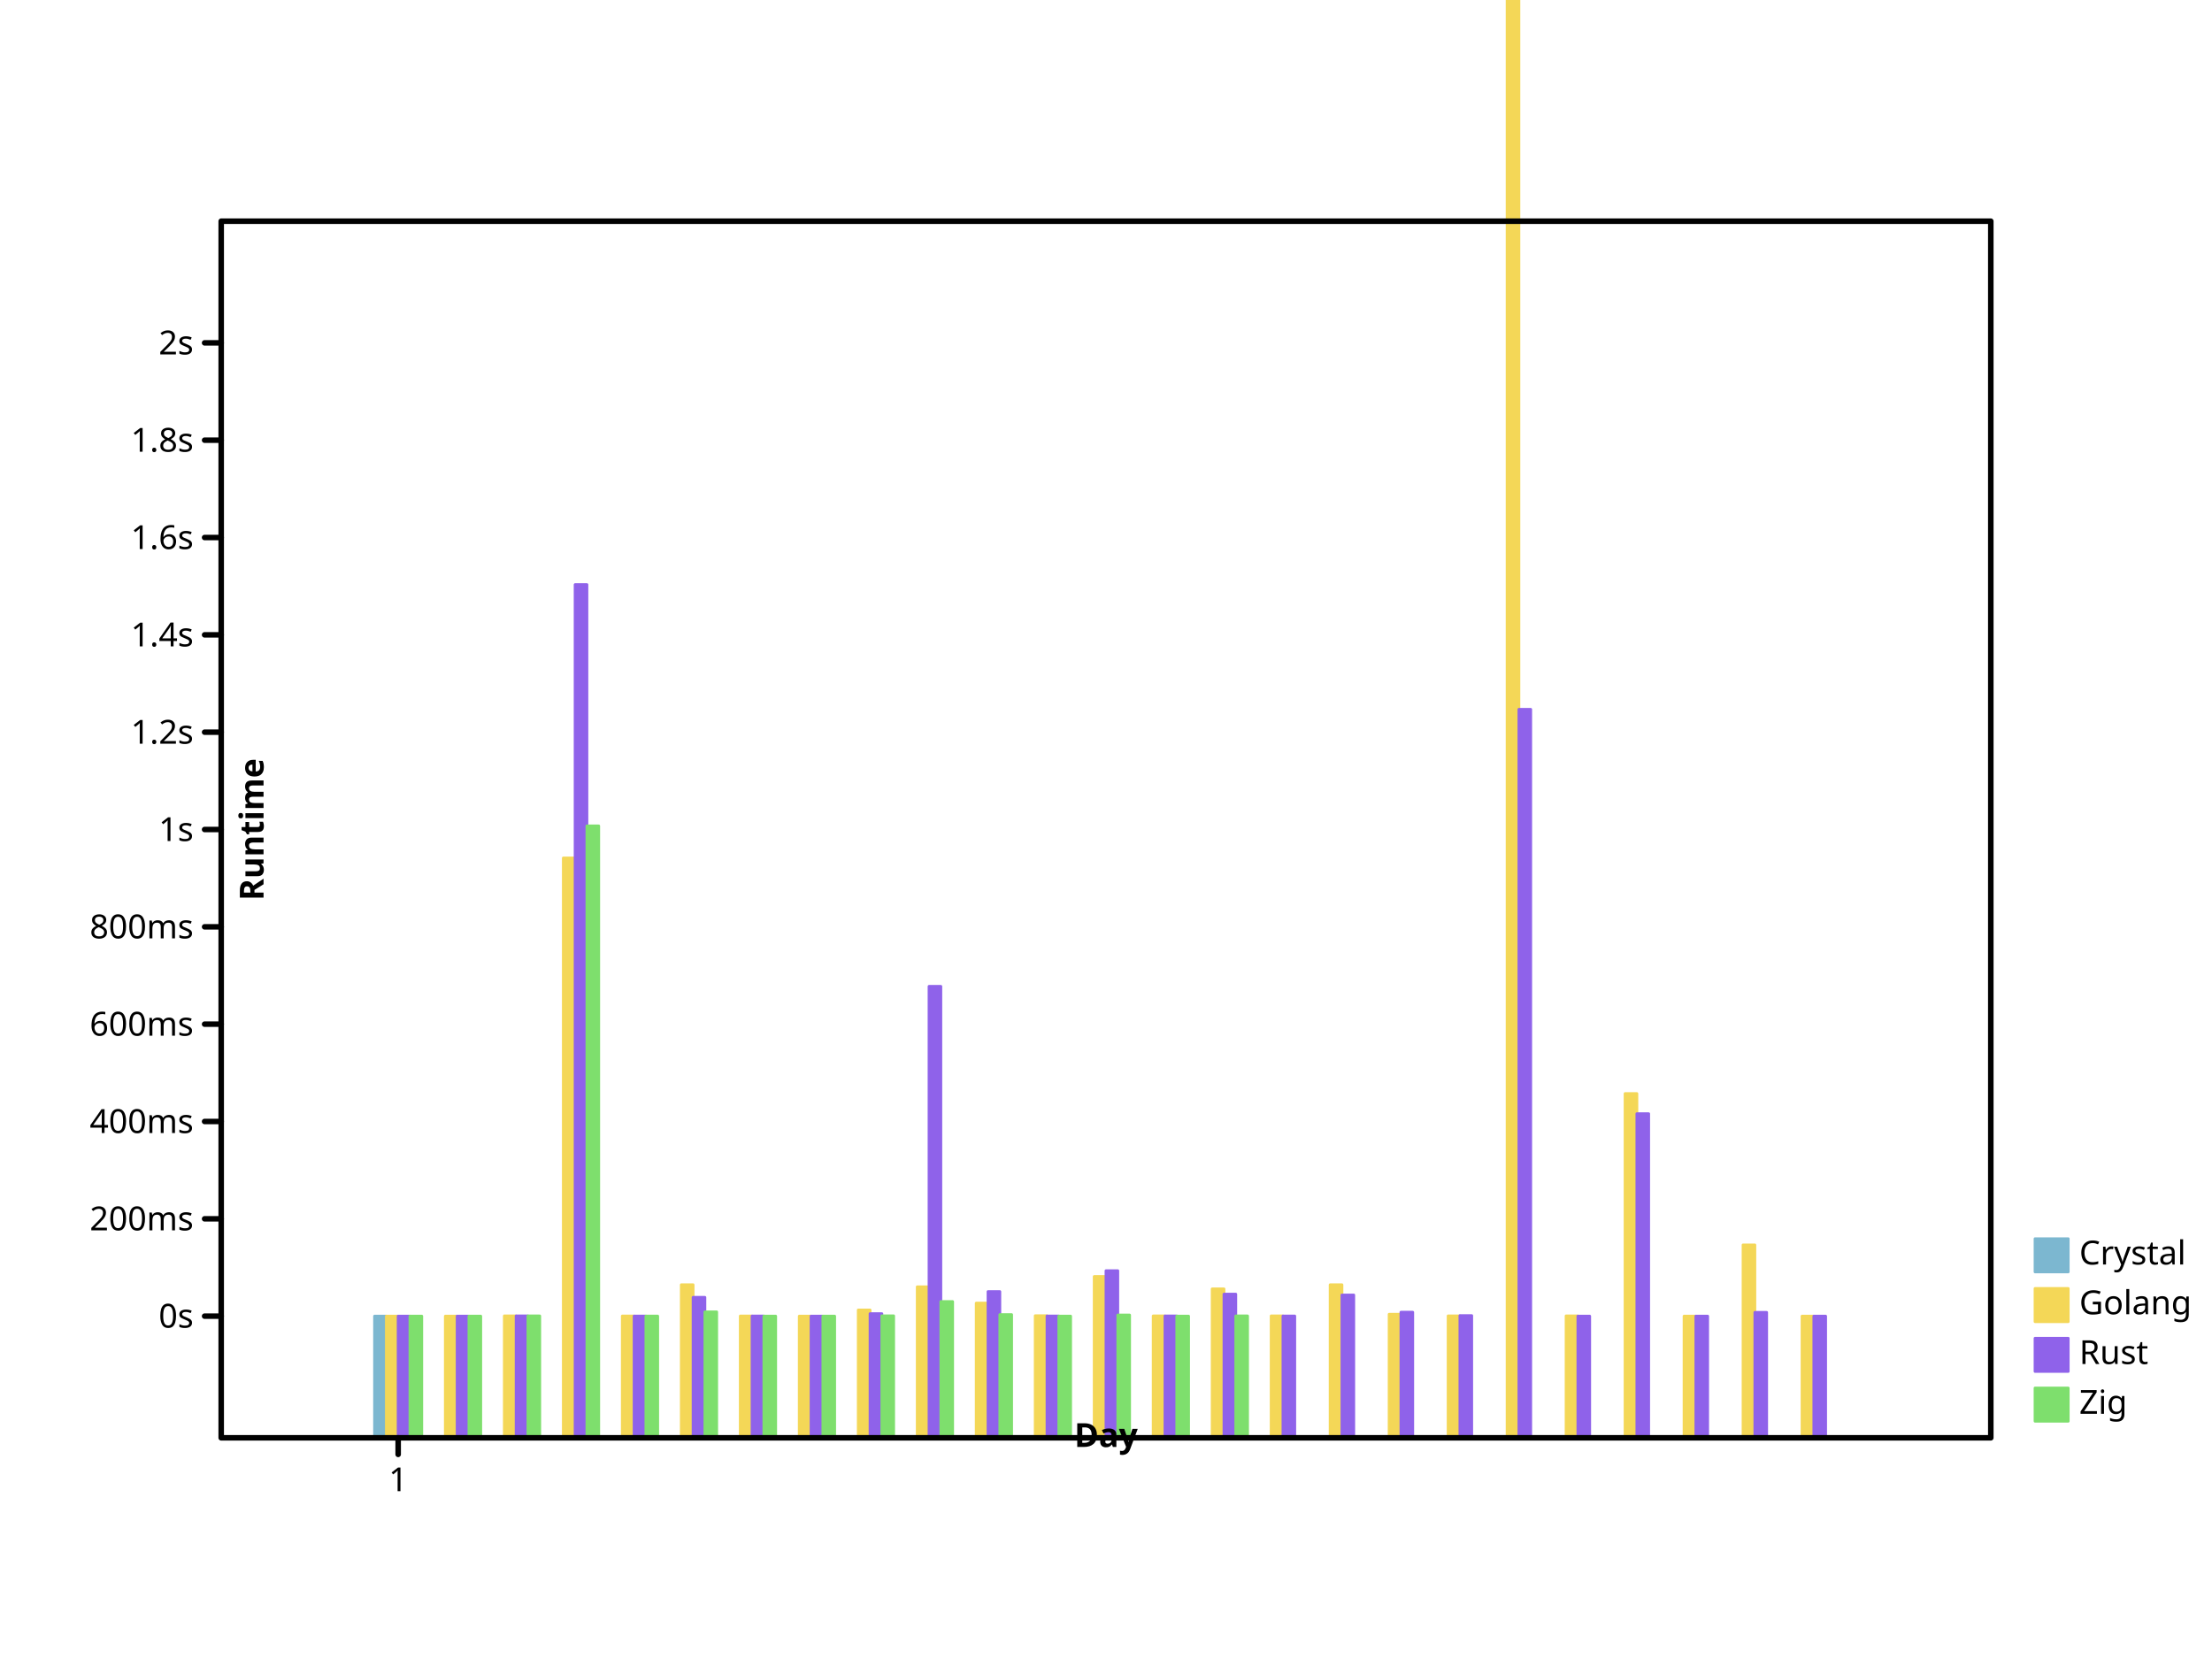
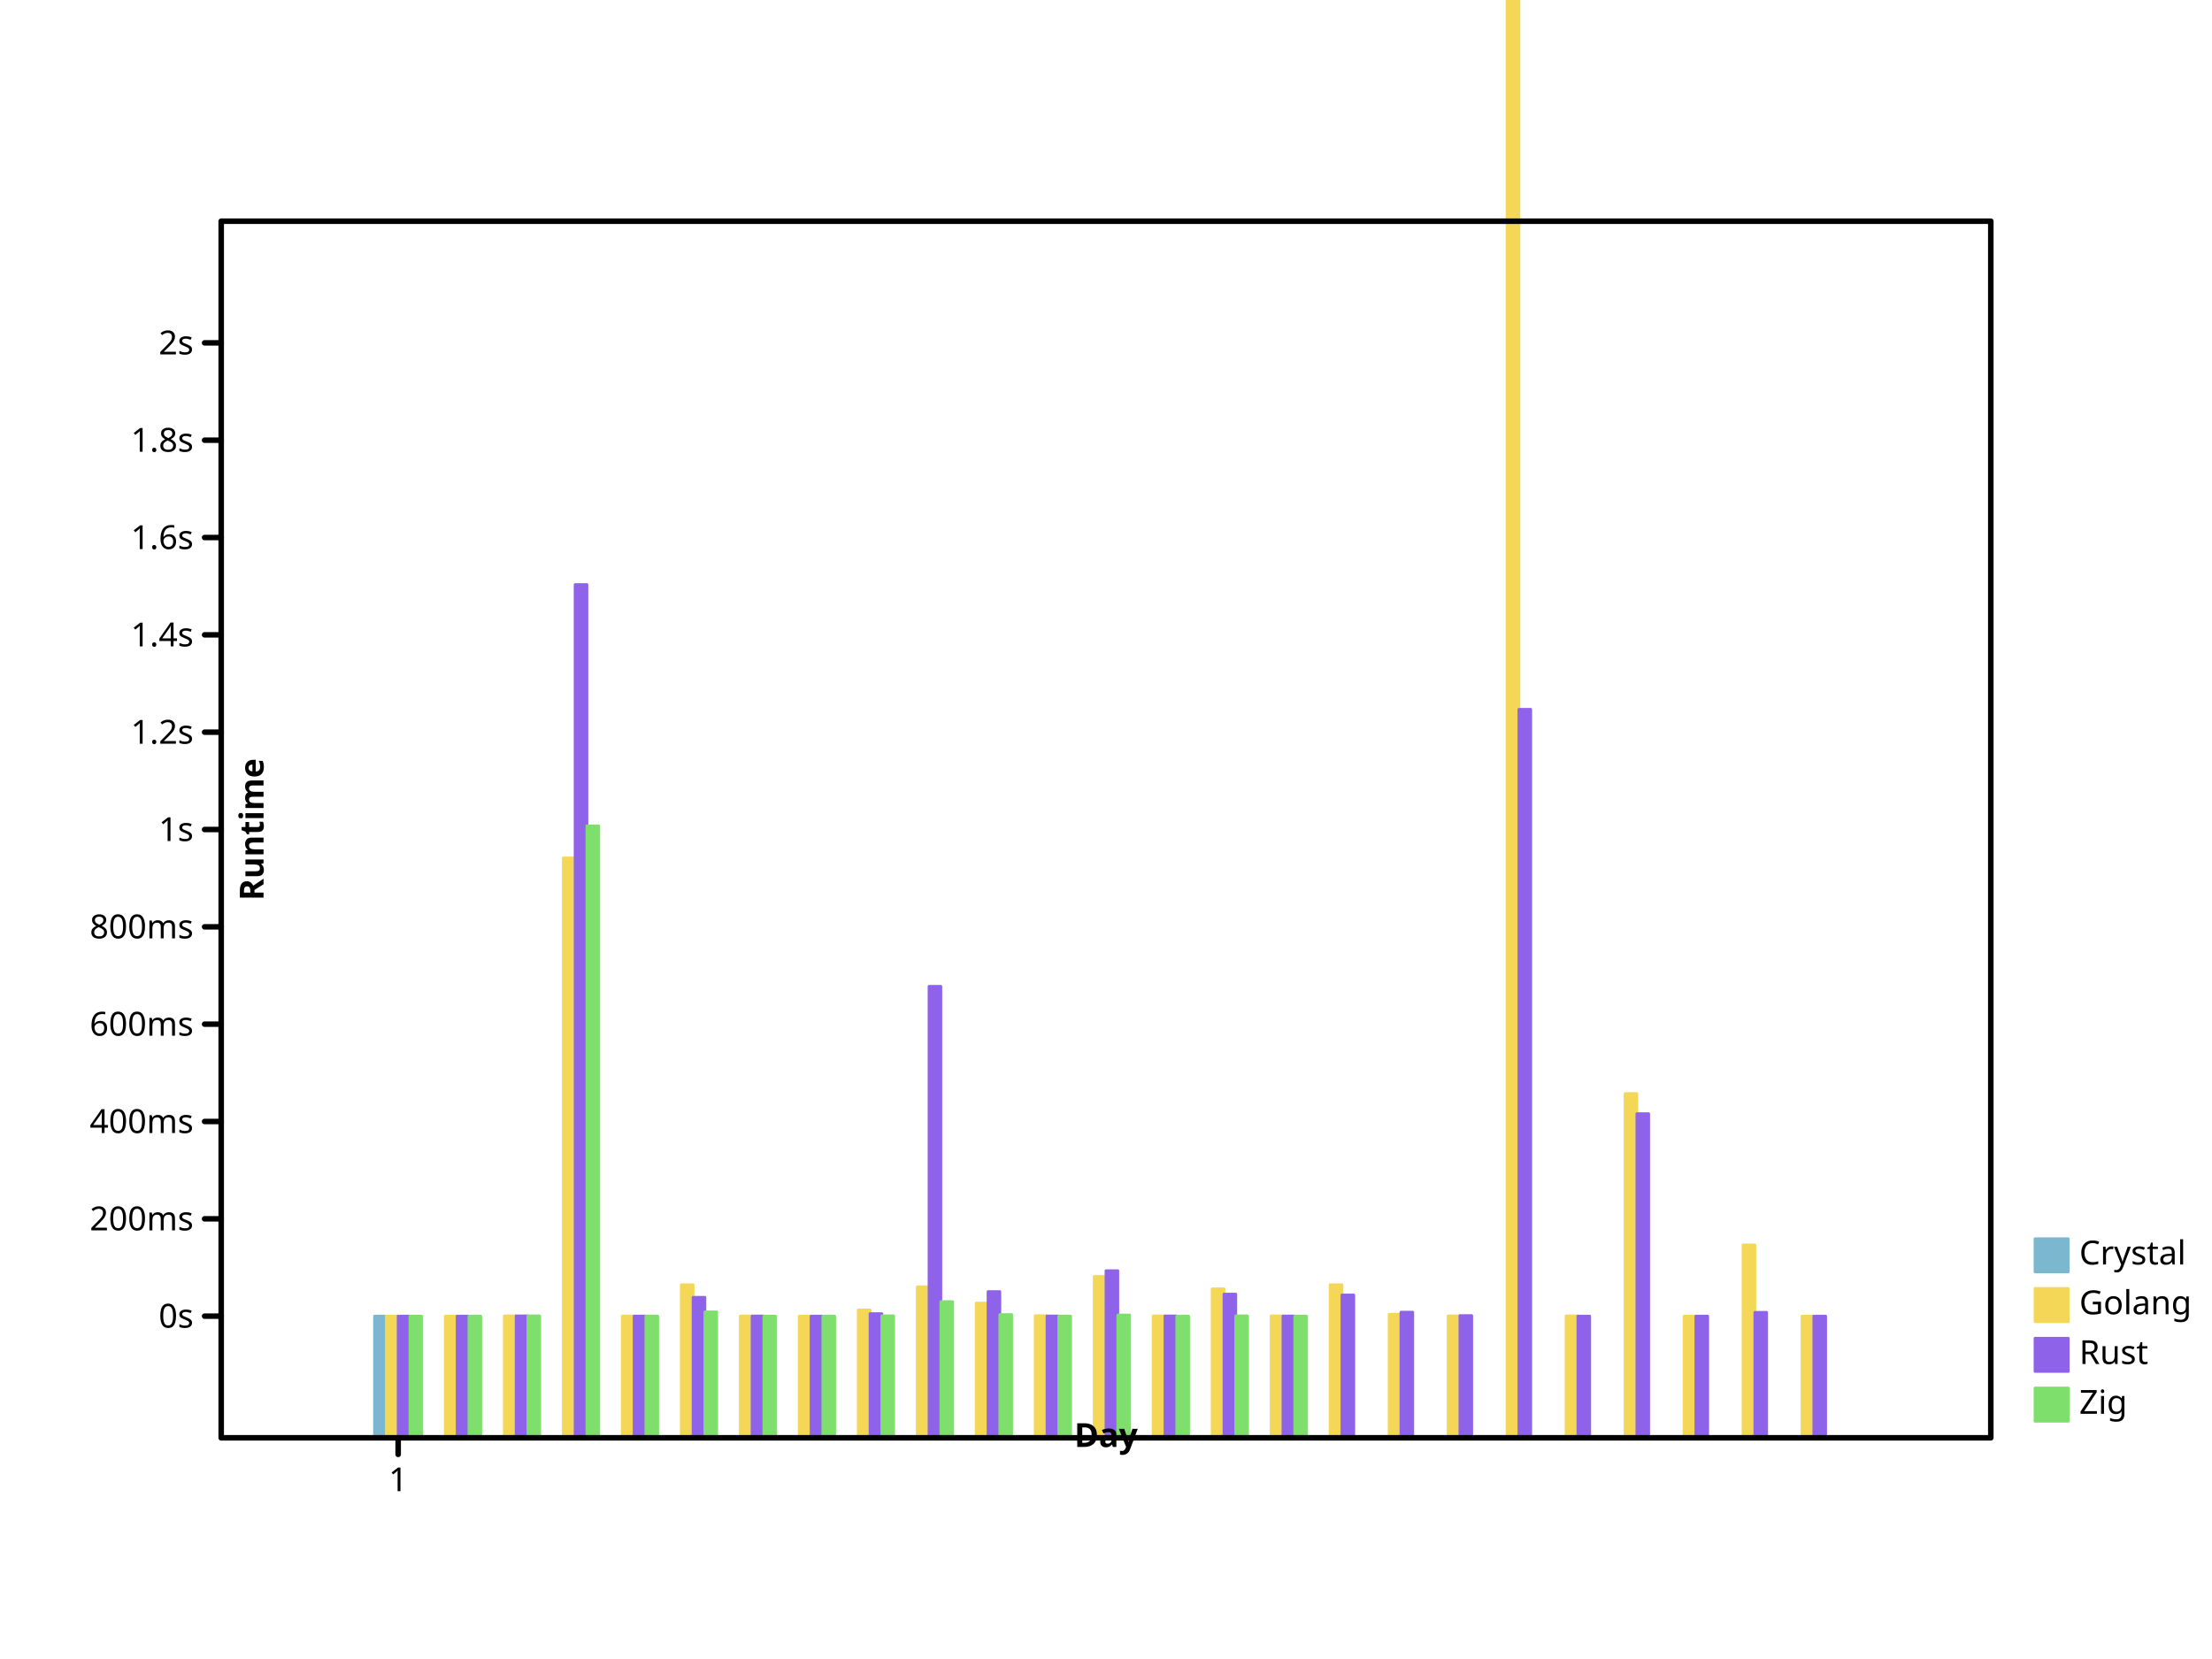
- <svg xmlns="http://www.w3.org/2000/svg" height="600" viewbox="0 0 800 600" preserveAspectRatio="xMidYMid meet" width="800">
+ <svg xmlns="http://www.w3.org/2000/svg" preserveAspectRatio="xMidYMid meet" width="800" height="600" viewbox="0 0 800 600">
  <defs>
-     <marker markerHeight="2%" id="circle" viewBox="0 0 10 10 " refX="5" refY="5" markerUnits="userSpaceOnUse" markerWidth="2%">
-       <circle cx="5" cy="5" r="3" fill="none" stroke="black" />
+     <marker id="circle" viewBox="0 0 10 10 " refX="5" refY="5" markerUnits="userSpaceOnUse" markerWidth="2%" markerHeight="2%">
+       <circle r="3" fill="none" stroke="black" cx="5" cy="5" />
    </marker>
-     <marker markerHeight="2%" id="filled-circle" viewBox="0 0 10 10 " refX="5" refY="5" markerUnits="userSpaceOnUse" markerWidth="2%">
+     <marker refY="5" markerUnits="userSpaceOnUse" markerWidth="2%" markerHeight="2%" id="filled-circle" viewBox="0 0 10 10 " refX="5">
      <circle cx="5" cy="5" r="3" fill="black" stroke="none" />
    </marker>
-     <marker refY="5" markerUnits="userSpaceOnUse" markerWidth="2%" markerHeight="2%" id="square" viewBox="0 0 10 10 " refX="5">
-       <rect x="2" y="2" width="6" height="6" fill="none" stroke="black" />
+     <marker markerHeight="2%" id="square" viewBox="0 0 10 10 " refX="5" refY="5" markerUnits="userSpaceOnUse" markerWidth="2%">
+       <rect width="6" height="6" fill="none" stroke="black" x="2" y="2" />
    </marker>
    <marker viewBox="0 0 10 10 " refX="5" refY="5" markerUnits="userSpaceOnUse" markerWidth="2%" markerHeight="2%" id="filled-square">
-       <rect width="6" height="6" fill="black" stroke="none" x="2" y="2" />
+       <rect fill="black" stroke="none" x="2" y="2" width="6" height="6" />
    </marker>
  </defs>
-   <g stroke-width="1px" stroke-linecap="round" stroke-linejoin="round" transform="translate(80 520 )scale(1 -1 )" fill="hsl(198, 47%, 65%)" stroke="hsl(198, 47%, 65%)">
-     <rect vector-effect="non-scaling-stroke" x="5.546667e+01" y="0" width="4.266667e+00" height="4.400662e+01" />
+   <g stroke-linejoin="round" transform="translate(80 520 )scale(1 -1 )" fill="hsl(198, 47%, 65%)" stroke="hsl(198, 47%, 65%)" stroke-width="1px" stroke-linecap="round">
+     <rect width="4.266667e+00" height="4.400662e+01" vector-effect="non-scaling-stroke" x="5.546667e+01" y="0" />
  </g>
  <g stroke-width="1px" stroke-linecap="round" stroke-linejoin="round" transform="translate(80 520 )scale(1 -1 )" fill="hsl(49, 88%, 65%)" stroke="hsl(49, 88%, 65%)">
-     <rect vector-effect="non-scaling-stroke" x="5.973333e+01" y="0" width="4.266667e+00" height="4.400241e+01" />
-     <rect y="0" width="4.266667e+00" height="4.400484e+01" vector-effect="non-scaling-stroke" x="8.106667e+01" />
-     <rect y="0" width="4.266667e+00" height="4.409664e+01" vector-effect="non-scaling-stroke" x="1.024000e+02" />
-     <rect vector-effect="non-scaling-stroke" x="1.237333e+02" y="0" width="4.266667e+00" height="2.097016e+02" />
-     <rect x="1.450667e+02" y="0" width="4.266667e+00" height="4.405029e+01" vector-effect="non-scaling-stroke" />
+     <rect y="0" width="4.266667e+00" height="4.400241e+01" vector-effect="non-scaling-stroke" x="5.973333e+01" />
+     <rect vector-effect="non-scaling-stroke" x="8.106667e+01" y="0" width="4.266667e+00" height="4.400484e+01" />
+     <rect vector-effect="non-scaling-stroke" x="1.024000e+02" y="0" width="4.266667e+00" height="4.409664e+01" />
+     <rect width="4.266667e+00" height="2.097016e+02" vector-effect="non-scaling-stroke" x="1.237333e+02" y="0" />
+     <rect width="4.266667e+00" height="4.405029e+01" vector-effect="non-scaling-stroke" x="1.450667e+02" y="0" />
    <rect width="4.266667e+00" height="5.535243e+01" vector-effect="non-scaling-stroke" x="1.664000e+02" y="0" />
-     <rect y="0" width="4.266667e+00" height="4.404342e+01" vector-effect="non-scaling-stroke" x="1.877333e+02" />
-     <rect vector-effect="non-scaling-stroke" x="2.090667e+02" y="0" width="4.266667e+00" height="4.400136e+01" />
-     <rect y="0" width="4.266667e+00" height="4.622952e+01" vector-effect="non-scaling-stroke" x="2.304000e+02" />
-     <rect width="4.266667e+00" height="5.460722e+01" vector-effect="non-scaling-stroke" x="2.517333e+02" y="0" />
+     <rect x="1.877333e+02" y="0" width="4.266667e+00" height="4.404342e+01" vector-effect="non-scaling-stroke" />
+     <rect height="4.400136e+01" vector-effect="non-scaling-stroke" x="2.090667e+02" y="0" width="4.266667e+00" />
+     <rect x="2.304000e+02" y="0" width="4.266667e+00" height="4.622952e+01" vector-effect="non-scaling-stroke" />
+     <rect y="0" width="4.266667e+00" height="5.460722e+01" vector-effect="non-scaling-stroke" x="2.517333e+02" />
    <rect width="4.266667e+00" height="4.871157e+01" vector-effect="non-scaling-stroke" x="2.730667e+02" y="0" />
    <rect width="4.266667e+00" height="4.415016e+01" vector-effect="non-scaling-stroke" x="2.944000e+02" y="0" />
-     <rect width="4.266667e+00" height="5.833423e+01" vector-effect="non-scaling-stroke" x="3.157333e+02" y="0" />
-     <rect height="4.407651e+01" vector-effect="non-scaling-stroke" x="3.370667e+02" y="0" width="4.266667e+00" />
-     <rect y="0" width="4.266667e+00" height="5.385255e+01" vector-effect="non-scaling-stroke" x="3.584000e+02" />
-     <rect vector-effect="non-scaling-stroke" x="3.797333e+02" y="0" width="4.266667e+00" height="4.408992e+01" />
-     <rect height="5.534909e+01" vector-effect="non-scaling-stroke" x="4.010667e+02" y="0" width="4.266667e+00" />
+     <rect vector-effect="non-scaling-stroke" x="3.157333e+02" y="0" width="4.266667e+00" height="5.833423e+01" />
+     <rect vector-effect="non-scaling-stroke" x="3.370667e+02" y="0" width="4.266667e+00" height="4.407651e+01" />
+     <rect vector-effect="non-scaling-stroke" x="3.584000e+02" y="0" width="4.266667e+00" height="5.385255e+01" />
+     <rect width="4.266667e+00" height="4.408905e+01" vector-effect="non-scaling-stroke" x="3.797333e+02" y="0" />
+     <rect width="4.266667e+00" height="5.534909e+01" vector-effect="non-scaling-stroke" x="4.010667e+02" y="0" />
    <rect vector-effect="non-scaling-stroke" x="4.224000e+02" y="0" width="4.266667e+00" height="4.468289e+01" />
-     <rect y="0" width="4.266667e+00" height="4.409594e+01" vector-effect="non-scaling-stroke" x="4.437333e+02" />
-     <rect x="4.650667e+02" y="0" width="4.266667e+00" height="6.740130e+02" vector-effect="non-scaling-stroke" />
-     <rect vector-effect="non-scaling-stroke" x="4.864000e+02" y="0" width="4.266667e+00" height="4.409445e+01" />
-     <rect width="4.266667e+00" height="1.244924e+02" vector-effect="non-scaling-stroke" x="5.077333e+02" y="0" />
-     <rect height="4.400394e+01" vector-effect="non-scaling-stroke" x="5.290667e+02" y="0" width="4.266667e+00" />
-     <rect y="0" width="4.266667e+00" height="6.975917e+01" vector-effect="non-scaling-stroke" x="5.504000e+02" />
-     <rect x="5.717333e+02" y="0" width="4.266667e+00" height="4.400157e+01" vector-effect="non-scaling-stroke" />
+     <rect vector-effect="non-scaling-stroke" x="4.437333e+02" y="0" width="4.266667e+00" height="4.409594e+01" />
+     <rect vector-effect="non-scaling-stroke" x="4.650667e+02" y="0" width="4.266667e+00" height="6.740130e+02" />
+     <rect height="4.409445e+01" vector-effect="non-scaling-stroke" x="4.864000e+02" y="0" width="4.266667e+00" />
+     <rect y="0" width="4.266667e+00" height="1.244924e+02" vector-effect="non-scaling-stroke" x="5.077333e+02" />
+     <rect vector-effect="non-scaling-stroke" x="5.290667e+02" y="0" width="4.266667e+00" height="4.400394e+01" />
+     <rect x="5.504000e+02" y="0" width="4.266667e+00" height="6.975917e+01" vector-effect="non-scaling-stroke" />
+     <rect height="4.400157e+01" vector-effect="non-scaling-stroke" x="5.717333e+02" y="0" width="4.266667e+00" />
  </g>
-   <g stroke-width="1px" stroke-linecap="round" stroke-linejoin="round" transform="translate(80 520 )scale(1 -1 )" fill="hsl(260, 76%, 65%)" stroke="hsl(260, 76%, 65%)">
-     <rect width="4.266667e+00" height="4.400227e+01" vector-effect="non-scaling-stroke" x="6.400000e+01" y="0" />
-     <rect vector-effect="non-scaling-stroke" x="8.533333e+01" y="0" width="4.266667e+00" height="4.400916e+01" />
-     <rect vector-effect="non-scaling-stroke" x="1.066667e+02" y="0" width="4.266667e+00" height="4.408215e+01" />
-     <rect y="0" width="4.266667e+00" height="3.085703e+02" vector-effect="non-scaling-stroke" x="1.280000e+02" />
-     <rect width="4.266667e+00" height="4.402440e+01" vector-effect="non-scaling-stroke" x="1.493333e+02" y="0" />
+   <g fill="hsl(260, 76%, 65%)" stroke="hsl(260, 76%, 65%)" stroke-width="1px" stroke-linecap="round" stroke-linejoin="round" transform="translate(80 520 )scale(1 -1 )">
+     <rect y="0" width="4.266667e+00" height="4.400227e+01" vector-effect="non-scaling-stroke" x="6.400000e+01" />
+     <rect height="4.400916e+01" vector-effect="non-scaling-stroke" x="8.533333e+01" y="0" width="4.266667e+00" />
+     <rect width="4.266667e+00" height="4.408215e+01" vector-effect="non-scaling-stroke" x="1.066667e+02" y="0" />
+     <rect height="3.085703e+02" vector-effect="non-scaling-stroke" x="1.280000e+02" y="0" width="4.266667e+00" />
+     <rect height="4.402440e+01" vector-effect="non-scaling-stroke" x="1.493333e+02" y="0" width="4.266667e+00" />
    <rect x="1.706667e+02" y="0" width="4.266667e+00" height="5.079964e+01" vector-effect="non-scaling-stroke" />
-     <rect vector-effect="non-scaling-stroke" x="192" y="0" width="4.266667e+00" height="4.404217e+01" />
+     <rect y="0" width="4.266667e+00" height="4.404217e+01" vector-effect="non-scaling-stroke" x="192" />
    <rect vector-effect="non-scaling-stroke" x="2.133333e+02" y="0" width="4.266667e+00" height="4.400574e+01" />
-     <rect vector-effect="non-scaling-stroke" x="2.346667e+02" y="0" width="4.266667e+00" height="4.489036e+01" />
-     <rect y="0" width="4.266667e+00" height="1.632705e+02" vector-effect="non-scaling-stroke" x="256" />
-     <rect width="4.266667e+00" height="5.288153e+01" vector-effect="non-scaling-stroke" x="2.773333e+02" y="0" />
-     <rect width="4.266667e+00" height="4.405132e+01" vector-effect="non-scaling-stroke" x="2.986667e+02" y="0" />
-     <rect width="4.266667e+00" height="6.043265e+01" vector-effect="non-scaling-stroke" x="320" y="0" />
-     <rect y="0" width="4.266667e+00" height="4.407135e+01" vector-effect="non-scaling-stroke" x="3.413333e+02" />
-     <rect x="3.626667e+02" y="0" width="4.266667e+00" height="5.195903e+01" vector-effect="non-scaling-stroke" />
-     <rect width="4.266667e+00" height="4.404799e+01" vector-effect="non-scaling-stroke" x="384" y="0" />
-     <rect y="0" width="4.266667e+00" height="5.164855e+01" vector-effect="non-scaling-stroke" x="4.053333e+02" />
+     <rect height="4.489036e+01" vector-effect="non-scaling-stroke" x="2.346667e+02" y="0" width="4.266667e+00" />
+     <rect vector-effect="non-scaling-stroke" x="256" y="0" width="4.266667e+00" height="1.632705e+02" />
+     <rect height="5.288153e+01" vector-effect="non-scaling-stroke" x="2.773333e+02" y="0" width="4.266667e+00" />
+     <rect x="2.986667e+02" y="0" width="4.266667e+00" height="4.405132e+01" vector-effect="non-scaling-stroke" />
+     <rect vector-effect="non-scaling-stroke" x="320" y="0" width="4.266667e+00" height="6.043265e+01" />
+     <rect vector-effect="non-scaling-stroke" x="3.413333e+02" y="0" width="4.266667e+00" height="4.407135e+01" />
+     <rect vector-effect="non-scaling-stroke" x="3.626667e+02" y="0" width="4.266667e+00" height="5.195903e+01" />
+     <rect x="384" y="0" width="4.266667e+00" height="4.404799e+01" vector-effect="non-scaling-stroke" />
+     <rect vector-effect="non-scaling-stroke" x="4.053333e+02" y="0" width="4.266667e+00" height="5.164855e+01" />
    <rect y="0" width="4.266667e+00" height="4.542256e+01" vector-effect="non-scaling-stroke" x="4.266667e+02" />
-     <rect y="0" width="4.266667e+00" height="4.419438e+01" vector-effect="non-scaling-stroke" x="448" />
-     <rect vector-effect="non-scaling-stroke" x="4.693333e+02" y="0" width="4.266667e+00" height="2.634562e+02" />
-     <rect height="4.400514e+01" vector-effect="non-scaling-stroke" x="4.906667e+02" y="0" width="4.266667e+00" />
-     <rect height="1.172092e+02" vector-effect="non-scaling-stroke" x="512" y="0" width="4.266667e+00" />
+     <rect x="448" y="0" width="4.266667e+00" height="4.419438e+01" vector-effect="non-scaling-stroke" />
+     <rect height="2.634562e+02" vector-effect="non-scaling-stroke" x="4.693333e+02" y="0" width="4.266667e+00" />
+     <rect vector-effect="non-scaling-stroke" x="4.906667e+02" y="0" width="4.266667e+00" height="4.400514e+01" />
+     <rect x="512" y="0" width="4.266667e+00" height="1.172092e+02" vector-effect="non-scaling-stroke" />
    <rect y="0" width="4.266667e+00" height="4.400162e+01" vector-effect="non-scaling-stroke" x="5.333333e+02" />
    <rect vector-effect="non-scaling-stroke" x="5.546667e+02" y="0" width="4.266667e+00" height="4.535789e+01" />
-     <rect y="0" width="4.266667e+00" height="4.400004e+01" vector-effect="non-scaling-stroke" x="576" />
+     <rect width="4.266667e+00" height="4.400004e+01" vector-effect="non-scaling-stroke" x="576" y="0" />
  </g>
  <g stroke-linejoin="round" transform="translate(80 520 )scale(1 -1 )" fill="hsl(111, 64%, 65%)" stroke="hsl(111, 64%, 65%)" stroke-width="1px" stroke-linecap="round">
-     <rect vector-effect="non-scaling-stroke" x="6.826667e+01" y="0" width="4.266667e+00" height="4.400095e+01" />
-     <rect y="0" width="4.266667e+00" height="4.400076e+01" vector-effect="non-scaling-stroke" x="8.960000e+01" />
-     <rect vector-effect="non-scaling-stroke" x="1.109333e+02" y="0" width="4.266667e+00" height="4.408312e+01" />
-     <rect width="4.266667e+00" height="2.212965e+02" vector-effect="non-scaling-stroke" x="1.322667e+02" y="0" />
-     <rect x="1.536000e+02" y="0" width="4.266667e+00" height="4.401941e+01" vector-effect="non-scaling-stroke" />
-     <rect vector-effect="non-scaling-stroke" x="1.749333e+02" y="0" width="4.266667e+00" height="4.554144e+01" />
-     <rect height="4.400657e+01" vector-effect="non-scaling-stroke" x="1.962667e+02" y="0" width="4.266667e+00" />
-     <rect vector-effect="non-scaling-stroke" x="2.176000e+02" y="0" width="4.266667e+00" height="4.400066e+01" />
-     <rect width="4.266667e+00" height="4.411379e+01" vector-effect="non-scaling-stroke" x="2.389333e+02" y="0" />
-     <rect height="4.926944e+01" vector-effect="non-scaling-stroke" x="2.602667e+02" y="0" width="4.266667e+00" />
-     <rect vector-effect="non-scaling-stroke" x="2.816000e+02" y="0" width="4.266667e+00" height="4.456142e+01" />
-     <rect vector-effect="non-scaling-stroke" x="3.029333e+02" y="0" width="4.266667e+00" height="4.401033e+01" />
-     <rect x="3.242667e+02" y="0" width="4.266667e+00" height="4.440656e+01" vector-effect="non-scaling-stroke" />
-     <rect x="3.456000e+02" y="0" width="4.266667e+00" height="4.400732e+01" vector-effect="non-scaling-stroke" />
-     <rect x="3.669333e+02" y="0" width="4.266667e+00" height="4.407594e+01" vector-effect="non-scaling-stroke" />
+     <rect x="6.826667e+01" y="0" width="4.266667e+00" height="4.400095e+01" vector-effect="non-scaling-stroke" />
+     <rect width="4.266667e+00" height="4.400076e+01" vector-effect="non-scaling-stroke" x="8.960000e+01" y="0" />
+     <rect x="1.109333e+02" y="0" width="4.266667e+00" height="4.408312e+01" vector-effect="non-scaling-stroke" />
+     <rect height="2.212965e+02" vector-effect="non-scaling-stroke" x="1.322667e+02" y="0" width="4.266667e+00" />
+     <rect y="0" width="4.266667e+00" height="4.401941e+01" vector-effect="non-scaling-stroke" x="1.536000e+02" />
+     <rect vector-effect="non-scaling-stroke" x="1.749333e+02" y="0" width="4.266667e+00" height="4.553963e+01" />
+     <rect vector-effect="non-scaling-stroke" x="1.962667e+02" y="0" width="4.266667e+00" height="4.400657e+01" />
+     <rect x="2.176000e+02" y="0" width="4.266667e+00" height="4.400066e+01" vector-effect="non-scaling-stroke" />
+     <rect vector-effect="non-scaling-stroke" x="2.389333e+02" y="0" width="4.266667e+00" height="4.411379e+01" />
+     <rect vector-effect="non-scaling-stroke" x="2.602667e+02" y="0" width="4.266667e+00" height="4.923954e+01" />
+     <rect y="0" width="4.266667e+00" height="4.456142e+01" vector-effect="non-scaling-stroke" x="2.816000e+02" />
+     <rect y="0" width="4.266667e+00" height="4.401033e+01" vector-effect="non-scaling-stroke" x="3.029333e+02" />
+     <rect vector-effect="non-scaling-stroke" x="3.242667e+02" y="0" width="4.266667e+00" height="4.440656e+01" />
+     <rect width="4.266667e+00" height="4.400732e+01" vector-effect="non-scaling-stroke" x="3.456000e+02" y="0" />
+     <rect y="0" width="4.266667e+00" height="4.407594e+01" vector-effect="non-scaling-stroke" x="3.669333e+02" />
+     <rect width="4.266667e+00" height="4.400139e+01" vector-effect="non-scaling-stroke" x="3.882667e+02" y="0" />
  </g>
-   <g fill="hsl(198, 47%, 65%)" font-weight="normal" stroke-width="1px" font-family="sans-serif" dominant-baseline="hanging" stroke="hsl(198, 47%, 65%)" stroke-linecap="round" font-size="12px" font-style="normal" text-anchor="start" stroke-linejoin="round">
-     <rect width="12" height="12" vector-effect="non-scaling-stroke" x="736" y="448" />
+   <g stroke="hsl(198, 47%, 65%)" stroke-linecap="round" font-family="sans-serif" font-size="12px" fill="hsl(198, 47%, 65%)" stroke-linejoin="round" font-weight="normal" text-anchor="start" dominant-baseline="hanging" stroke-width="1px" font-style="normal">
+     <rect x="736" y="448" width="12" height="12" vector-effect="non-scaling-stroke" />
    <g stroke="black" fill="black">
-       <text vector-effect="non-scaling-stroke" x="752" y="448" dominant-baseline="hanging" stroke="none">Crystal</text>
+       <text stroke="none" vector-effect="non-scaling-stroke" x="752" y="448" dominant-baseline="hanging">Crystal</text>
    </g>
-     <g stroke-width="1px" stroke="hsl(49, 88%, 65%)" font-size="12px" font-weight="normal" text-anchor="start" fill="hsl(49, 88%, 65%)" stroke-linecap="round" stroke-linejoin="round" font-family="sans-serif" dominant-baseline="hanging" font-style="normal">
+     <g text-anchor="start" stroke="hsl(49, 88%, 65%)" stroke-width="1px" stroke-linecap="round" font-size="12px" font-weight="normal" stroke-linejoin="round" font-style="normal" dominant-baseline="hanging" font-family="sans-serif" fill="hsl(49, 88%, 65%)">
      <rect vector-effect="non-scaling-stroke" x="736" y="466" width="12" height="12" />
      <g stroke="black" fill="black">
-         <text stroke="none" vector-effect="non-scaling-stroke" x="752" y="466" dominant-baseline="hanging">Golang</text>
+         <text vector-effect="non-scaling-stroke" x="752" y="466" dominant-baseline="hanging" stroke="none">Golang</text>
      </g>
-       <g text-anchor="start" fill="hsl(260, 76%, 65%)" font-style="normal" stroke-width="1px" dominant-baseline="hanging" font-weight="normal" stroke="hsl(260, 76%, 65%)" stroke-linecap="round" font-size="12px" stroke-linejoin="round" font-family="sans-serif">
-         <rect y="484" width="12" height="12" vector-effect="non-scaling-stroke" x="736" />
-         <g fill="black" stroke="black">
+       <g text-anchor="start" stroke="hsl(260, 76%, 65%)" font-weight="normal" fill="hsl(260, 76%, 65%)" font-style="normal" dominant-baseline="hanging" stroke-width="1px" stroke-linecap="round" font-family="sans-serif" font-size="12px" stroke-linejoin="round">
+         <rect width="12" height="12" vector-effect="non-scaling-stroke" x="736" y="484" />
+         <g stroke="black" fill="black">
          <text stroke="none" vector-effect="non-scaling-stroke" x="752" y="484" dominant-baseline="hanging">Rust</text>
        </g>
-         <g fill="hsl(111, 64%, 65%)" stroke="hsl(111, 64%, 65%)" stroke-linecap="round" stroke-linejoin="round" font-family="sans-serif" dominant-baseline="hanging" font-weight="normal" text-anchor="start" font-size="12px" font-style="normal" stroke-width="1px">
+         <g font-family="sans-serif" font-size="12px" stroke-linejoin="round" fill="hsl(111, 64%, 65%)" font-style="normal" font-weight="normal" text-anchor="start" stroke="hsl(111, 64%, 65%)" stroke-width="1px" stroke-linecap="round" dominant-baseline="hanging">
          <rect height="12" vector-effect="non-scaling-stroke" x="736" y="502" width="12" />
-           <g fill="black" stroke="black">
-             <text stroke="none" vector-effect="non-scaling-stroke" x="752" y="502" dominant-baseline="hanging">Zig</text>
-             <g stroke-width="2px" font-family="sans-serif" font-size="12px" font-style="normal" font-weight="normal" text-anchor="start" stroke-linecap="round" dominant-baseline="hanging" fill="none" stroke-linejoin="round">
+           <g stroke="black" fill="black">
+             <text y="502" dominant-baseline="hanging" stroke="none" vector-effect="non-scaling-stroke" x="752">Zig</text>
+             <g dominant-baseline="hanging" font-weight="normal" fill="none" font-style="normal" font-family="sans-serif" font-size="12px" text-anchor="start" stroke-linejoin="round" stroke-width="2px" stroke-linecap="round">
              <rect y="80" width="640" height="440" vector-effect="non-scaling-stroke" x="80" />
            </g>
-             <g stroke-width="2px" stroke-linejoin="round" dominant-baseline="hanging" font-style="normal" text-anchor="start" fill="none" stroke="black" transform="translate(80 520 )scale(1 -1 )" font-size="12px" stroke-linecap="round" font-weight="normal" font-family="sans-serif">
-               <path d="M64,0 L64,-6 " vector-effect="non-scaling-stroke" />
+             <g stroke-width="2px" dominant-baseline="hanging" stroke-linejoin="round" font-style="normal" font-family="sans-serif" font-weight="normal" text-anchor="start" transform="translate(80 520 )scale(1 -1 )" fill="none" font-size="12px" stroke="black" stroke-linecap="round">
+               <path vector-effect="non-scaling-stroke" d="M64,0 L64,-6 " />
            </g>
-             <g font-weight="normal" text-anchor="middle" stroke-width="2px" stroke-linejoin="round" font-family="sans-serif" dominant-baseline="hanging" fill="black" stroke="black" transform="translate(80 520 )scale(1 1 )" stroke-linecap="round" font-size="12px" font-style="normal">
-               <text stroke="none" vector-effect="non-scaling-stroke" x="64" y="10" dominant-baseline="hanging">1</text>
+             <g stroke-width="2px" stroke-linecap="round" font-family="sans-serif" font-size="12px" font-weight="normal" stroke-linejoin="round" font-style="normal" stroke="black" transform="translate(80 520 )scale(1 1 )" fill="black" dominant-baseline="hanging" text-anchor="middle">
+               <text x="64" y="10" dominant-baseline="hanging" stroke="none" vector-effect="non-scaling-stroke">1</text>
            </g>
-             <g font-family="sans-serif" stroke-linejoin="round" stroke-linecap="round" font-size="12px" text-anchor="middle" fill="black" stroke="black" dominant-baseline="baseline" transform="translate(80 520 )scale(1 1 )rotate(0 0 0 )" stroke-width="2px" font-style="normal" font-weight="bold">
-               <text dominant-baseline="baseline" stroke="none" vector-effect="non-scaling-stroke" x="320" y="-6">Day</text>
+             <g font-size="12px" fill="black" font-style="normal" transform="translate(80 520 )scale(1 1 )rotate(0 0 0 )" stroke-width="2px" stroke-linecap="round" font-family="sans-serif" dominant-baseline="baseline" stroke="black" font-weight="bold" text-anchor="middle" stroke-linejoin="round">
+               <text x="320" y="-6" dominant-baseline="baseline" stroke="none" vector-effect="non-scaling-stroke">Day</text>
            </g>
-             <g stroke="black" dominant-baseline="baseline" stroke-width="2px" font-size="12px" font-style="normal" fill="black" text-anchor="middle" font-family="sans-serif" transform="translate(80 520 )scale(1 -1 )" stroke-linejoin="round" stroke-linecap="round" font-weight="bold">
+             <g stroke-width="2px" font-family="sans-serif" font-size="12px" fill="black" stroke-linejoin="round" font-style="normal" text-anchor="middle" transform="translate(80 520 )scale(1 -1 )" dominant-baseline="baseline" stroke-linecap="round" font-weight="bold" stroke="black">
              <path vector-effect="non-scaling-stroke" d="M0,44 L-6,44 M0,7.920000e+01 L-6,7.920000e+01 M0,1.144000e+02 L-6,1.144000e+02 M0,1.496000e+02 L-6,1.496000e+02 M0,1.848000e+02 L-6,1.848000e+02 M0,220 L-6,220 M0,2.552000e+02 L-6,2.552000e+02 M0,2.904000e+02 L-6,2.904000e+02 M0,3.256000e+02 L-6,3.256000e+02 M0,3.608000e+02 L-6,3.608000e+02 M0,396 L-6,396 " />
            </g>
-             <g font-style="normal" stroke-width="2px" dominant-baseline="middle" transform="translate(80 520 )scale(1 1 )" font-size="12px" stroke="black" stroke-linecap="round" font-weight="normal" stroke-linejoin="round" font-family="sans-serif" text-anchor="end" fill="black">
+             <g font-style="normal" font-family="sans-serif" font-size="12px" text-anchor="end" transform="translate(80 520 )scale(1 1 )" stroke="black" stroke-width="2px" fill="black" stroke-linejoin="round" font-weight="normal" stroke-linecap="round" dominant-baseline="middle">
              <text stroke="none" vector-effect="non-scaling-stroke" x="-10" y="-44" dominant-baseline="middle">0s</text>
-               <text y="-7.920000e+01" dominant-baseline="middle" stroke="none" vector-effect="non-scaling-stroke" x="-10">200ms</text>
+               <text dominant-baseline="middle" stroke="none" vector-effect="non-scaling-stroke" x="-10" y="-7.920000e+01">200ms</text>
              <text dominant-baseline="middle" stroke="none" vector-effect="non-scaling-stroke" x="-10" y="-1.144000e+02">400ms</text>
-               <text y="-1.496000e+02" dominant-baseline="middle" stroke="none" vector-effect="non-scaling-stroke" x="-10">600ms</text>
-               <text vector-effect="non-scaling-stroke" x="-10" y="-1.848000e+02" dominant-baseline="middle" stroke="none">800ms</text>
-               <text x="-10" y="-220" dominant-baseline="middle" stroke="none" vector-effect="non-scaling-stroke">1s</text>
-               <text x="-10" y="-2.552000e+02" dominant-baseline="middle" stroke="none" vector-effect="non-scaling-stroke">1.2s</text>
+               <text x="-10" y="-1.496000e+02" dominant-baseline="middle" stroke="none" vector-effect="non-scaling-stroke">600ms</text>
+               <text x="-10" y="-1.848000e+02" dominant-baseline="middle" stroke="none" vector-effect="non-scaling-stroke">800ms</text>
+               <text stroke="none" vector-effect="non-scaling-stroke" x="-10" y="-220" dominant-baseline="middle">1s</text>
+               <text stroke="none" vector-effect="non-scaling-stroke" x="-10" y="-2.552000e+02" dominant-baseline="middle">1.2s</text>
              <text y="-2.904000e+02" dominant-baseline="middle" stroke="none" vector-effect="non-scaling-stroke" x="-10">1.4s</text>
-               <text vector-effect="non-scaling-stroke" x="-10" y="-3.256000e+02" dominant-baseline="middle" stroke="none">1.6s</text>
-               <text dominant-baseline="middle" stroke="none" vector-effect="non-scaling-stroke" x="-10" y="-3.608000e+02">1.8s</text>
-               <text stroke="none" vector-effect="non-scaling-stroke" x="-10" y="-396" dominant-baseline="middle">2s</text>
+               <text dominant-baseline="middle" stroke="none" vector-effect="non-scaling-stroke" x="-10" y="-3.256000e+02">1.6s</text>
+               <text vector-effect="non-scaling-stroke" x="-10" y="-3.608000e+02" dominant-baseline="middle" stroke="none">1.8s</text>
+               <text vector-effect="non-scaling-stroke" x="-10" y="-396" dominant-baseline="middle" stroke="none">2s</text>
            </g>
-             <g font-family="sans-serif" stroke="black" stroke-linecap="round" font-weight="bold" text-anchor="middle" dominant-baseline="hanging" transform="translate(80 520 )scale(1 1 )rotate(-90 0 0 )" stroke-width="2px" font-size="12px" font-style="normal" fill="black" stroke-linejoin="round">
-               <text y="6" dominant-baseline="hanging" stroke="none" vector-effect="non-scaling-stroke" x="220">Runtime</text>
+             <g font-size="12px" text-anchor="middle" stroke-linejoin="round" font-style="normal" fill="black" stroke-width="2px" stroke-linecap="round" font-family="sans-serif" stroke="black" dominant-baseline="hanging" font-weight="bold" transform="translate(80 520 )scale(1 1 )rotate(-90 0 0 )">
+               <text vector-effect="non-scaling-stroke" x="220" y="6" dominant-baseline="hanging" stroke="none">Runtime</text>
            </g>
          </g>
        </g>
      </g>
    </g>
  </g>
</svg>
